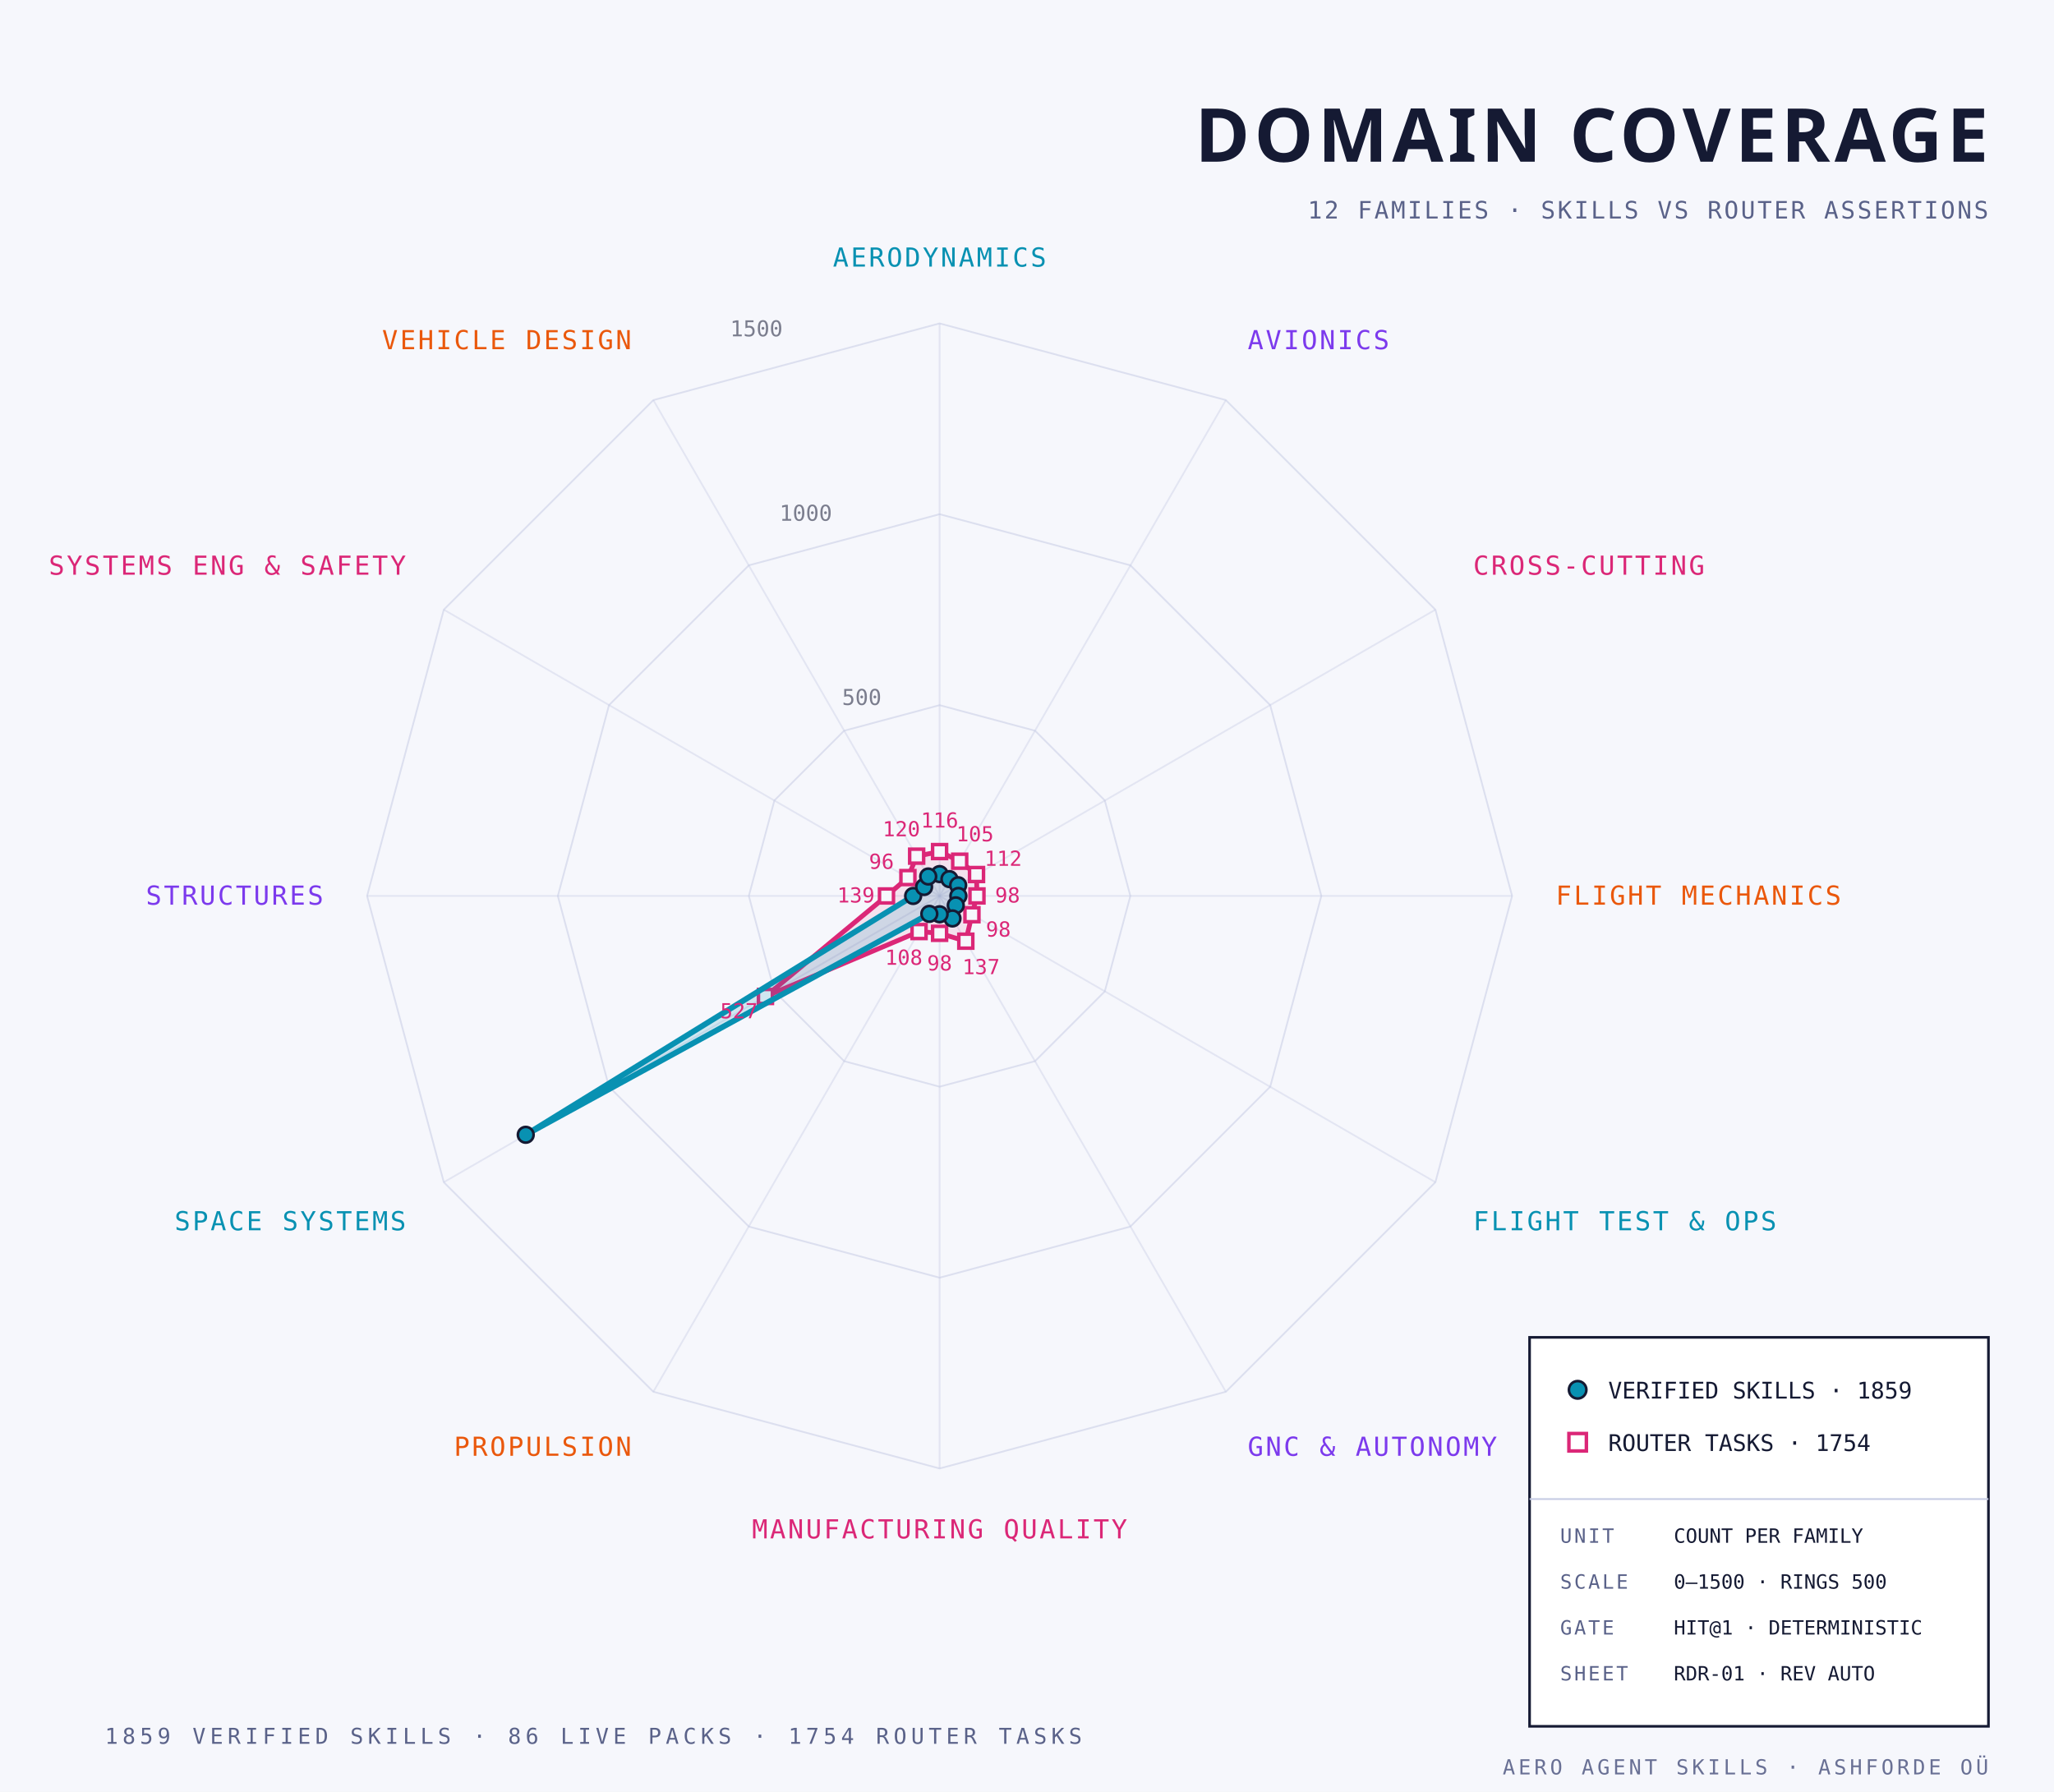
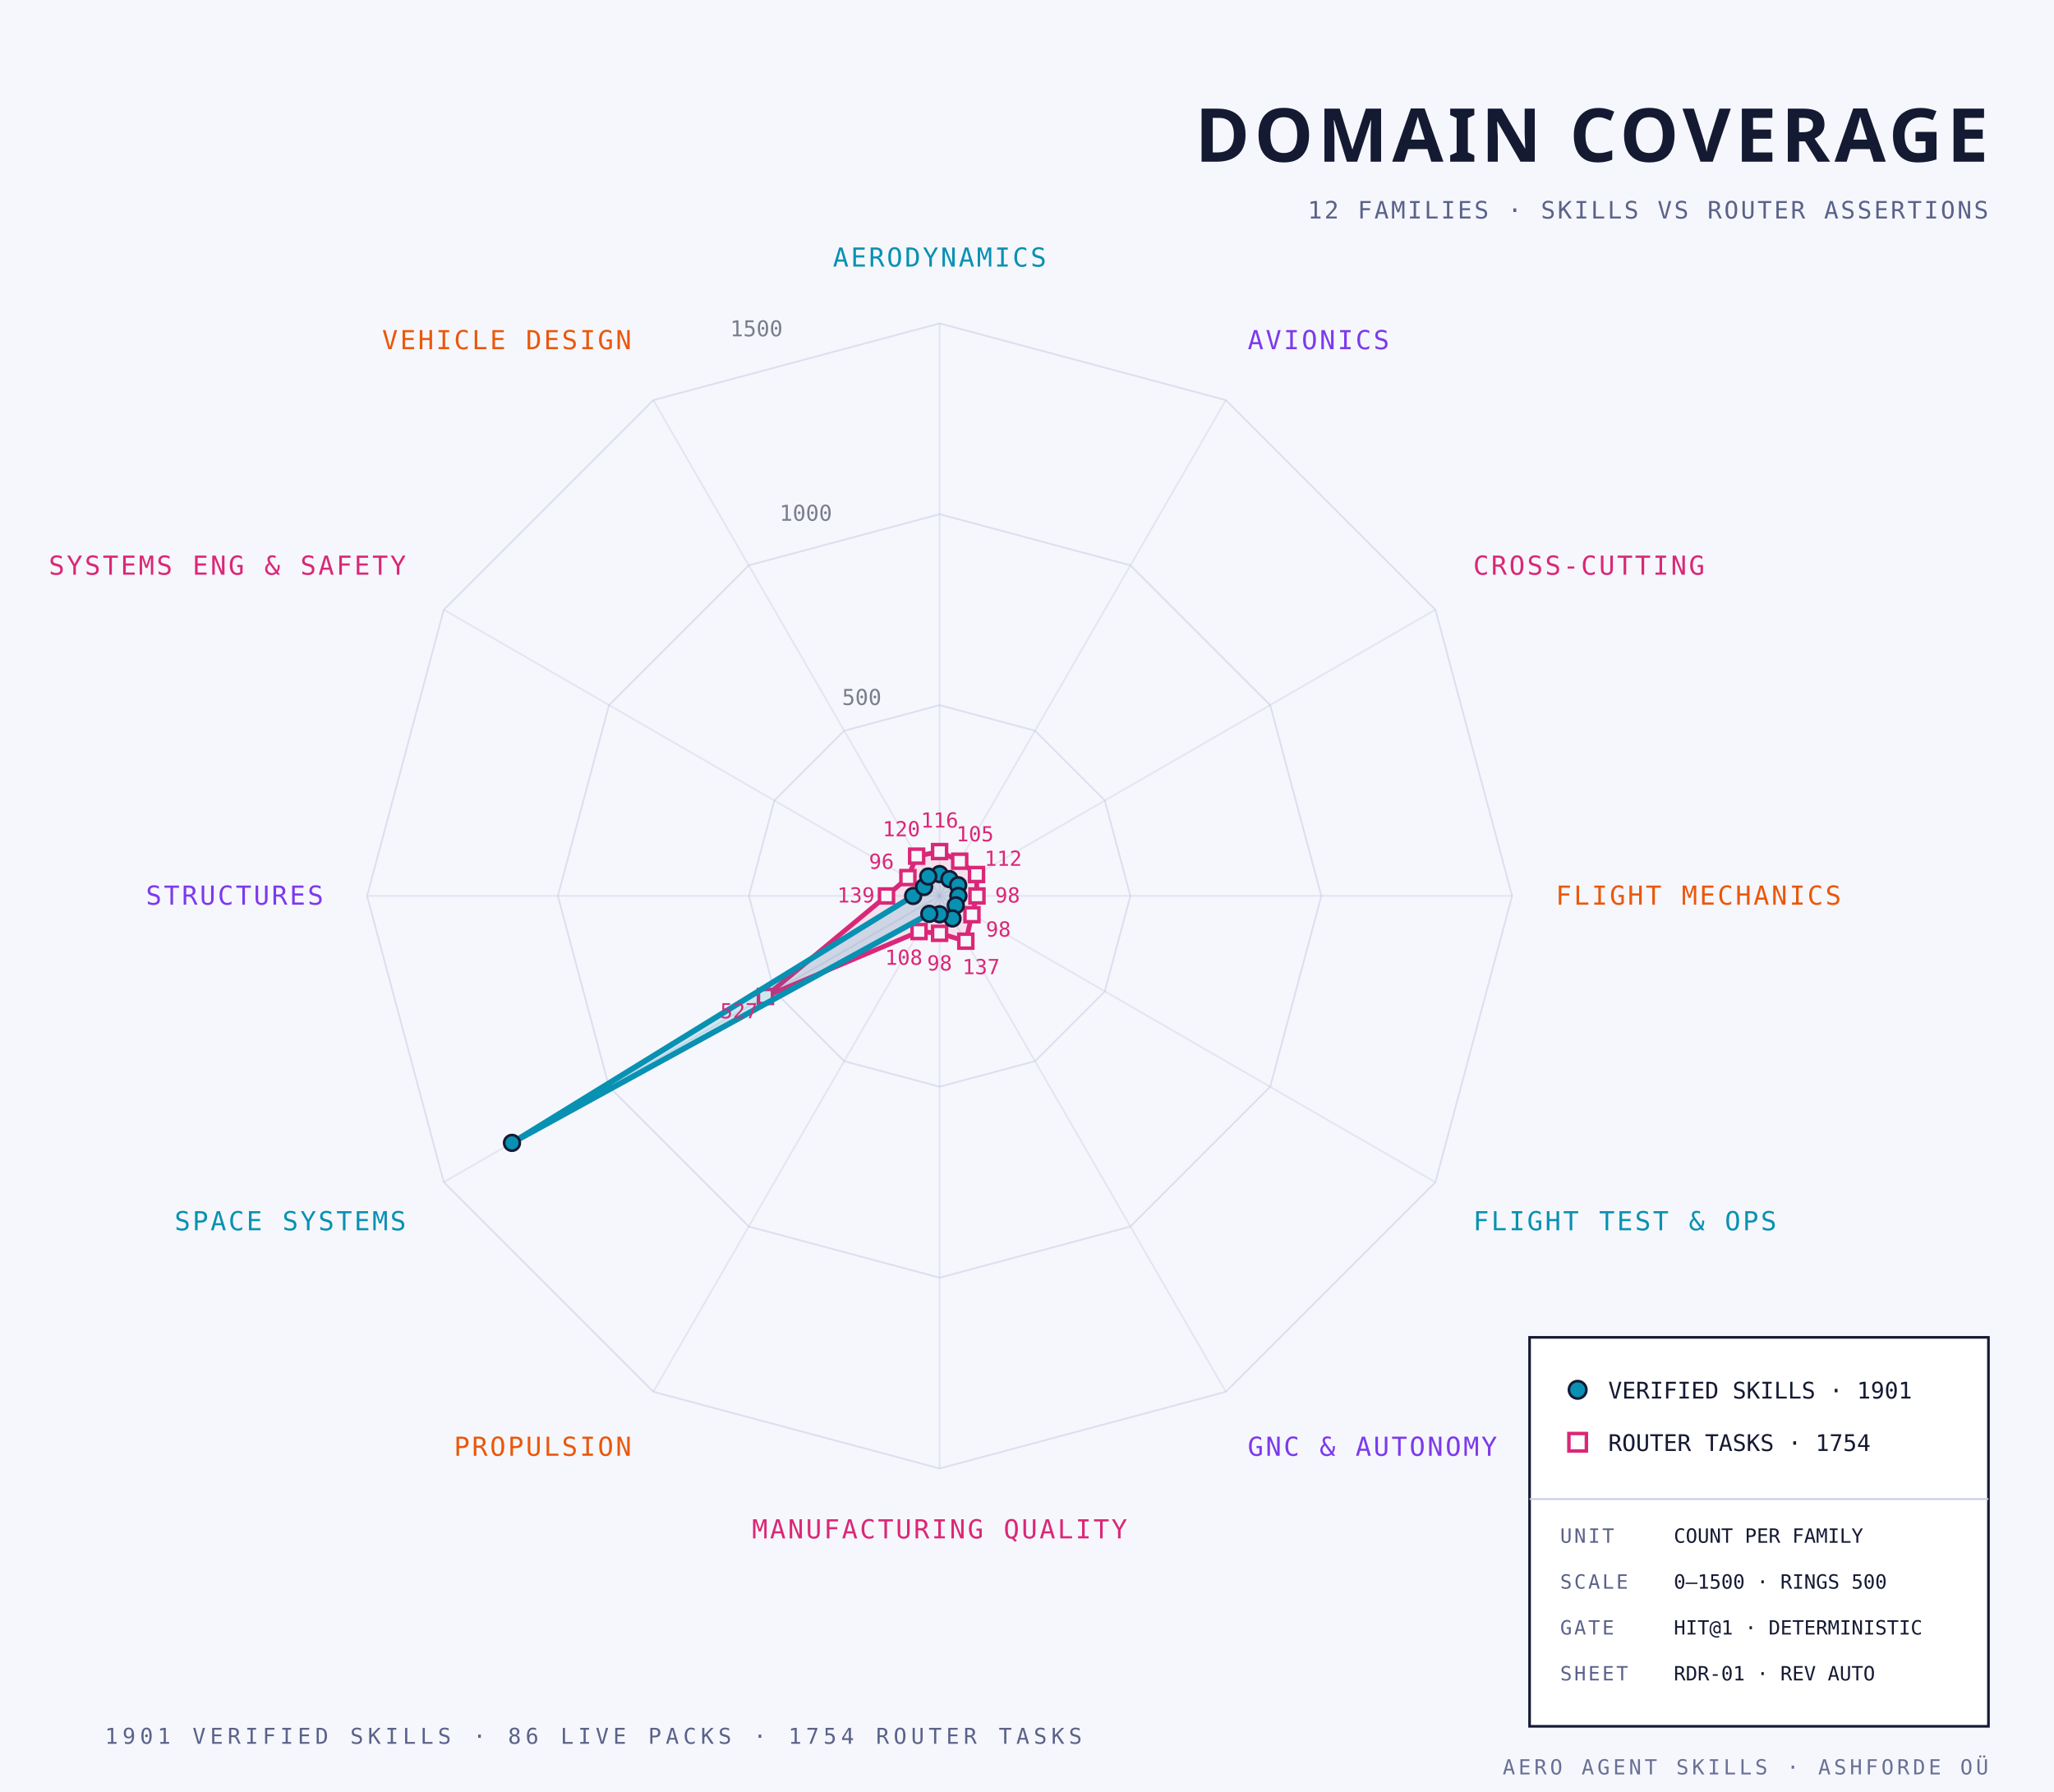
<svg xmlns="http://www.w3.org/2000/svg" width="940" height="820" viewBox="0 0 940 820">
  <style>
    .mono { font-family: "JetBrains Mono", "IBM Plex Mono", "Menlo", monospace; }
    .cond { font-family: "Barlow Condensed", "DIN Condensed", "Arial Narrow", sans-serif; font-weight: 700; text-transform: uppercase; }
    .serif { font-family: "Instrument Serif", Georgia, serif; font-style: italic; }
  </style>
  <rect width="940" height="820" fill="#f6f7fc" />
  <polygon points="430.0,322.7 473.7,334.4 505.6,366.3 517.3,410.0 505.6,453.7 473.7,485.6 430.0,497.3 386.3,485.6 354.4,453.7 342.7,410.0 354.4,366.3 386.3,334.4" fill="none" stroke="#c6cce4" stroke-width="0.8" stroke-opacity="0.55" />
  <polygon points="430.0,235.3 517.3,258.7 581.3,322.7 604.7,410.0 581.3,497.3 517.3,561.3 430.0,584.7 342.7,561.3 278.7,497.3 255.3,410.0 278.7,322.7 342.7,258.7" fill="none" stroke="#c6cce4" stroke-width="0.8" stroke-opacity="0.55" />
  <polygon points="430.0,148.0 561.0,183.1 656.9,279.0 692.0,410.0 656.9,541.0 561.0,636.9 430.0,672.0 299.0,636.9 203.1,541.0 168.0,410.0 203.1,279.0 299.0,183.1" fill="none" stroke="#c6cce4" stroke-width="0.8" stroke-opacity="0.55" />
  <line x1="430" y1="410" x2="430.0" y2="148.0" stroke="#c6cce4" stroke-width="0.8" stroke-opacity="0.4" />
  <line x1="430" y1="410" x2="561.0" y2="183.1" stroke="#c6cce4" stroke-width="0.8" stroke-opacity="0.4" />
  <line x1="430" y1="410" x2="656.9" y2="279.0" stroke="#c6cce4" stroke-width="0.8" stroke-opacity="0.4" />
  <line x1="430" y1="410" x2="692.0" y2="410.0" stroke="#c6cce4" stroke-width="0.8" stroke-opacity="0.4" />
  <line x1="430" y1="410" x2="656.9" y2="541.0" stroke="#c6cce4" stroke-width="0.8" stroke-opacity="0.4" />
  <line x1="430" y1="410" x2="561.0" y2="636.9" stroke="#c6cce4" stroke-width="0.8" stroke-opacity="0.4" />
  <line x1="430" y1="410" x2="430.0" y2="672.0" stroke="#c6cce4" stroke-width="0.8" stroke-opacity="0.4" />
  <line x1="430" y1="410" x2="299.0" y2="636.9" stroke="#c6cce4" stroke-width="0.8" stroke-opacity="0.4" />
  <line x1="430" y1="410" x2="203.1" y2="541.0" stroke="#c6cce4" stroke-width="0.8" stroke-opacity="0.4" />
  <line x1="430" y1="410" x2="168.0" y2="410.0" stroke="#c6cce4" stroke-width="0.8" stroke-opacity="0.4" />
  <line x1="430" y1="410" x2="203.1" y2="279.0" stroke="#c6cce4" stroke-width="0.8" stroke-opacity="0.4" />
  <line x1="430" y1="410" x2="299.0" y2="183.1" stroke="#c6cce4" stroke-width="0.8" stroke-opacity="0.4" />
  <text class="mono" x="403.4" y="322.6" text-anchor="end" font-size="10" fill="#151a33" opacity="0.55">500</text>
  <text class="mono" x="380.8" y="238.3" text-anchor="end" font-size="10" fill="#151a33" opacity="0.55">1000</text>
  <text class="mono" x="358.2" y="153.9" text-anchor="end" font-size="10" fill="#151a33" opacity="0.55">1500</text>
  <text class="mono" x="430.0" y="122.0" text-anchor="middle" font-size="12" fill="#0891b2" letter-spacing="1">AERODYNAMICS</text>
  <text class="mono" x="571.0" y="159.8" text-anchor="start" font-size="12" fill="#7c3aed" letter-spacing="1">AVIONICS</text>
  <text class="mono" x="674.2" y="263.0" text-anchor="start" font-size="12" fill="#db2777" letter-spacing="1">CROSS-CUTTING</text>
  <text class="mono" x="712.0" y="414.0" text-anchor="start" font-size="12" fill="#ea580c" letter-spacing="1">FLIGHT MECHANICS</text>
  <text class="mono" x="674.2" y="563.0" text-anchor="start" font-size="12" fill="#0891b2" letter-spacing="1">FLIGHT TEST &amp; OPS</text>
  <text class="mono" x="571.0" y="666.2" text-anchor="start" font-size="12" fill="#7c3aed" letter-spacing="1">GNC &amp; AUTONOMY</text>
  <text class="mono" x="430.0" y="704.0" text-anchor="middle" font-size="12" fill="#db2777" letter-spacing="1">MANUFACTURING QUALITY</text>
  <text class="mono" x="289.0" y="666.2" text-anchor="end" font-size="12" fill="#ea580c" letter-spacing="1">PROPULSION</text>
  <text class="mono" x="185.8" y="563.0" text-anchor="end" font-size="12" fill="#0891b2" letter-spacing="1">SPACE SYSTEMS</text>
  <text class="mono" x="148.0" y="414.0" text-anchor="end" font-size="12" fill="#7c3aed" letter-spacing="1">STRUCTURES</text>
  <text class="mono" x="185.8" y="263.0" text-anchor="end" font-size="12" fill="#db2777" letter-spacing="1">SYSTEMS ENG &amp; SAFETY</text>
  <text class="mono" x="289.0" y="159.8" text-anchor="end" font-size="12" fill="#ea580c" letter-spacing="1">VEHICLE DESIGN</text>
  <polygon points="430.0,389.7 439.2,394.1 446.9,400.2 447.1,410.0 444.8,418.6 442.0,430.7 430.0,427.1 420.6,426.3 350.3,456.0 405.7,410.0 415.5,401.6 419.5,391.8" fill="#db2777" fill-opacity="0.10" stroke="#db2777" stroke-width="2.2" />
  <rect x="426.8" y="386.5" width="6.4" height="6.4" fill="#f6f7fc" stroke="#db2777" stroke-width="1.6" />
  <rect x="436.0" y="390.9" width="6.4" height="6.4" fill="#f6f7fc" stroke="#db2777" stroke-width="1.6" />
  <rect x="443.7" y="397.0" width="6.4" height="6.4" fill="#f6f7fc" stroke="#db2777" stroke-width="1.6" />
  <rect x="443.9" y="406.8" width="6.4" height="6.4" fill="#f6f7fc" stroke="#db2777" stroke-width="1.6" />
  <rect x="441.6" y="415.4" width="6.4" height="6.4" fill="#f6f7fc" stroke="#db2777" stroke-width="1.6" />
  <rect x="438.8" y="427.5" width="6.4" height="6.4" fill="#f6f7fc" stroke="#db2777" stroke-width="1.6" />
  <rect x="426.8" y="423.9" width="6.4" height="6.4" fill="#f6f7fc" stroke="#db2777" stroke-width="1.6" />
  <rect x="417.4" y="423.1" width="6.4" height="6.4" fill="#f6f7fc" stroke="#db2777" stroke-width="1.6" />
  <rect x="347.1" y="452.8" width="6.4" height="6.4" fill="#f6f7fc" stroke="#db2777" stroke-width="1.6" />
  <rect x="402.5" y="406.8" width="6.4" height="6.4" fill="#f6f7fc" stroke="#db2777" stroke-width="1.6" />
  <rect x="412.3" y="398.4" width="6.4" height="6.4" fill="#f6f7fc" stroke="#db2777" stroke-width="1.6" />
  <rect x="416.3" y="388.6" width="6.4" height="6.4" fill="#f6f7fc" stroke="#db2777" stroke-width="1.6" />
-   <polygon points="430.0,400.0 434.5,402.3 438.5,405.1 438.6,410.0 437.4,414.3 435.9,420.3 430.0,418.4 425.3,418.2 240.6,519.3 417.9,410.0 422.9,405.9 424.8,401.1" fill="#0891b2" fill-opacity="0.16" stroke="#0891b2" stroke-width="2.6" />
+   <polygon points="430.0,400.0 434.5,402.3 438.5,405.1 438.6,410.0 437.4,414.3 435.9,420.3 430.0,418.4 425.3,418.2 234.3,523.0 417.9,410.0 422.9,405.9 424.8,401.1" fill="#0891b2" fill-opacity="0.16" stroke="#0891b2" stroke-width="2.6" />
  <circle cx="430.0" cy="400.0" r="3.6" fill="#0891b2" stroke="#151a33" stroke-width="1.2" />
  <circle cx="434.5" cy="402.3" r="3.6" fill="#0891b2" stroke="#151a33" stroke-width="1.2" />
  <circle cx="438.5" cy="405.1" r="3.6" fill="#0891b2" stroke="#151a33" stroke-width="1.2" />
  <circle cx="438.6" cy="410.0" r="3.6" fill="#0891b2" stroke="#151a33" stroke-width="1.2" />
  <circle cx="437.4" cy="414.3" r="3.6" fill="#0891b2" stroke="#151a33" stroke-width="1.2" />
  <circle cx="435.9" cy="420.3" r="3.6" fill="#0891b2" stroke="#151a33" stroke-width="1.2" />
  <circle cx="430.0" cy="418.4" r="3.6" fill="#0891b2" stroke="#151a33" stroke-width="1.2" />
  <circle cx="425.3" cy="418.2" r="3.6" fill="#0891b2" stroke="#151a33" stroke-width="1.2" />
-   <circle cx="240.6" cy="519.3" r="3.6" fill="#0891b2" stroke="#151a33" stroke-width="1.2" />
+   <circle cx="234.3" cy="523.0" r="3.6" fill="#0891b2" stroke="#151a33" stroke-width="1.2" />
  <circle cx="417.9" cy="410.0" r="3.6" fill="#0891b2" stroke="#151a33" stroke-width="1.2" />
  <circle cx="422.9" cy="405.9" r="3.6" fill="#0891b2" stroke="#151a33" stroke-width="1.2" />
  <circle cx="424.8" cy="401.1" r="3.6" fill="#0891b2" stroke="#151a33" stroke-width="1.2" />
  <text class="mono" x="430.0" y="378.7" text-anchor="middle" font-size="9.5" fill="#db2777">116</text>
  <text class="mono" x="446.2" y="385.0" text-anchor="middle" font-size="9.5" fill="#db2777">105</text>
  <text class="mono" x="459.1" y="396.2" text-anchor="middle" font-size="9.5" fill="#db2777">112</text>
  <text class="mono" x="461.1" y="413.0" text-anchor="middle" font-size="9.5" fill="#db2777">98</text>
  <text class="mono" x="456.9" y="428.6" text-anchor="middle" font-size="9.5" fill="#db2777">98</text>
  <text class="mono" x="449.0" y="445.8" text-anchor="middle" font-size="9.5" fill="#db2777">137</text>
  <text class="mono" x="430.0" y="444.1" text-anchor="middle" font-size="9.5" fill="#db2777">98</text>
  <text class="mono" x="413.6" y="441.5" text-anchor="middle" font-size="9.5" fill="#db2777">108</text>
  <text class="mono" x="338.2" y="466.0" text-anchor="middle" font-size="9.5" fill="#db2777">527</text>
  <text class="mono" x="391.7" y="413.0" text-anchor="middle" font-size="9.5" fill="#db2777">139</text>
  <text class="mono" x="403.4" y="397.6" text-anchor="middle" font-size="9.5" fill="#db2777">96</text>
  <text class="mono" x="412.5" y="382.7" text-anchor="middle" font-size="9.5" fill="#db2777">120</text>
  <text class="cond" x="910.0" y="74.0" text-anchor="end" font-size="34" fill="#151a33" letter-spacing="2">DOMAIN COVERAGE</text>
  <text class="mono" x="910.0" y="100.0" text-anchor="end" font-size="11" fill="#5a6289" letter-spacing="1">12 FAMILIES · SKILLS VS ROUTER ASSERTIONS</text>
  <rect x="700" y="612" width="210" height="178" fill="#ffffff" stroke="#151a33" stroke-width="1.2" />
  <line x1="700" y1="686" x2="910" y2="686" stroke="#c6cce4" stroke-width="0.8" />
  <circle cx="722" cy="636" r="4" fill="#0891b2" stroke="#151a33" stroke-width="1.2" />
-   <text class="mono" x="736.0" y="640.0" text-anchor="start" font-size="10.5" fill="#151a33">VERIFIED SKILLS · 1859</text>
+   <text class="mono" x="736.0" y="640.0" text-anchor="start" font-size="10.5" fill="#151a33">VERIFIED SKILLS · 1901</text>
  <rect x="718" y="656" width="8" height="8" fill="none" stroke="#db2777" stroke-width="1.6" />
  <text class="mono" x="736.0" y="664.0" text-anchor="start" font-size="10.5" fill="#151a33">ROUTER TASKS · 1754</text>
  <text class="mono" x="714.0" y="706.0" text-anchor="start" font-size="9" fill="#5a6289" letter-spacing="1">UNIT</text>
  <text class="mono" x="766.0" y="706.0" text-anchor="start" font-size="9" fill="#151a33">COUNT PER FAMILY</text>
  <text class="mono" x="714.0" y="727.0" text-anchor="start" font-size="9" fill="#5a6289" letter-spacing="1">SCALE</text>
  <text class="mono" x="766.0" y="727.0" text-anchor="start" font-size="9" fill="#151a33">0–1500 · RINGS 500</text>
  <text class="mono" x="714.0" y="748.0" text-anchor="start" font-size="9" fill="#5a6289" letter-spacing="1">GATE</text>
  <text class="mono" x="766.0" y="748.0" text-anchor="start" font-size="9" fill="#151a33">HIT@1 · DETERMINISTIC</text>
  <text class="mono" x="714.0" y="769.0" text-anchor="start" font-size="9" fill="#5a6289" letter-spacing="1">SHEET</text>
  <text class="mono" x="766.0" y="769.0" text-anchor="start" font-size="9" fill="#151a33">RDR-01 · REV AUTO</text>
-   <text class="mono" x="48.0" y="798.0" text-anchor="start" font-size="10" fill="#5a6289" letter-spacing="2">1859 VERIFIED SKILLS · 86 LIVE PACKS · 1754 ROUTER TASKS</text>
+   <text class="mono" x="48.0" y="798.0" text-anchor="start" font-size="10" fill="#5a6289" letter-spacing="2">1901 VERIFIED SKILLS · 86 LIVE PACKS · 1754 ROUTER TASKS</text>
  <text class="mono" x="910.0" y="812.0" text-anchor="end" font-size="9.5" fill="#5a6289" letter-spacing="1.5" opacity="0.9">AERO AGENT SKILLS · ASHFORDE OÜ</text>
</svg>
